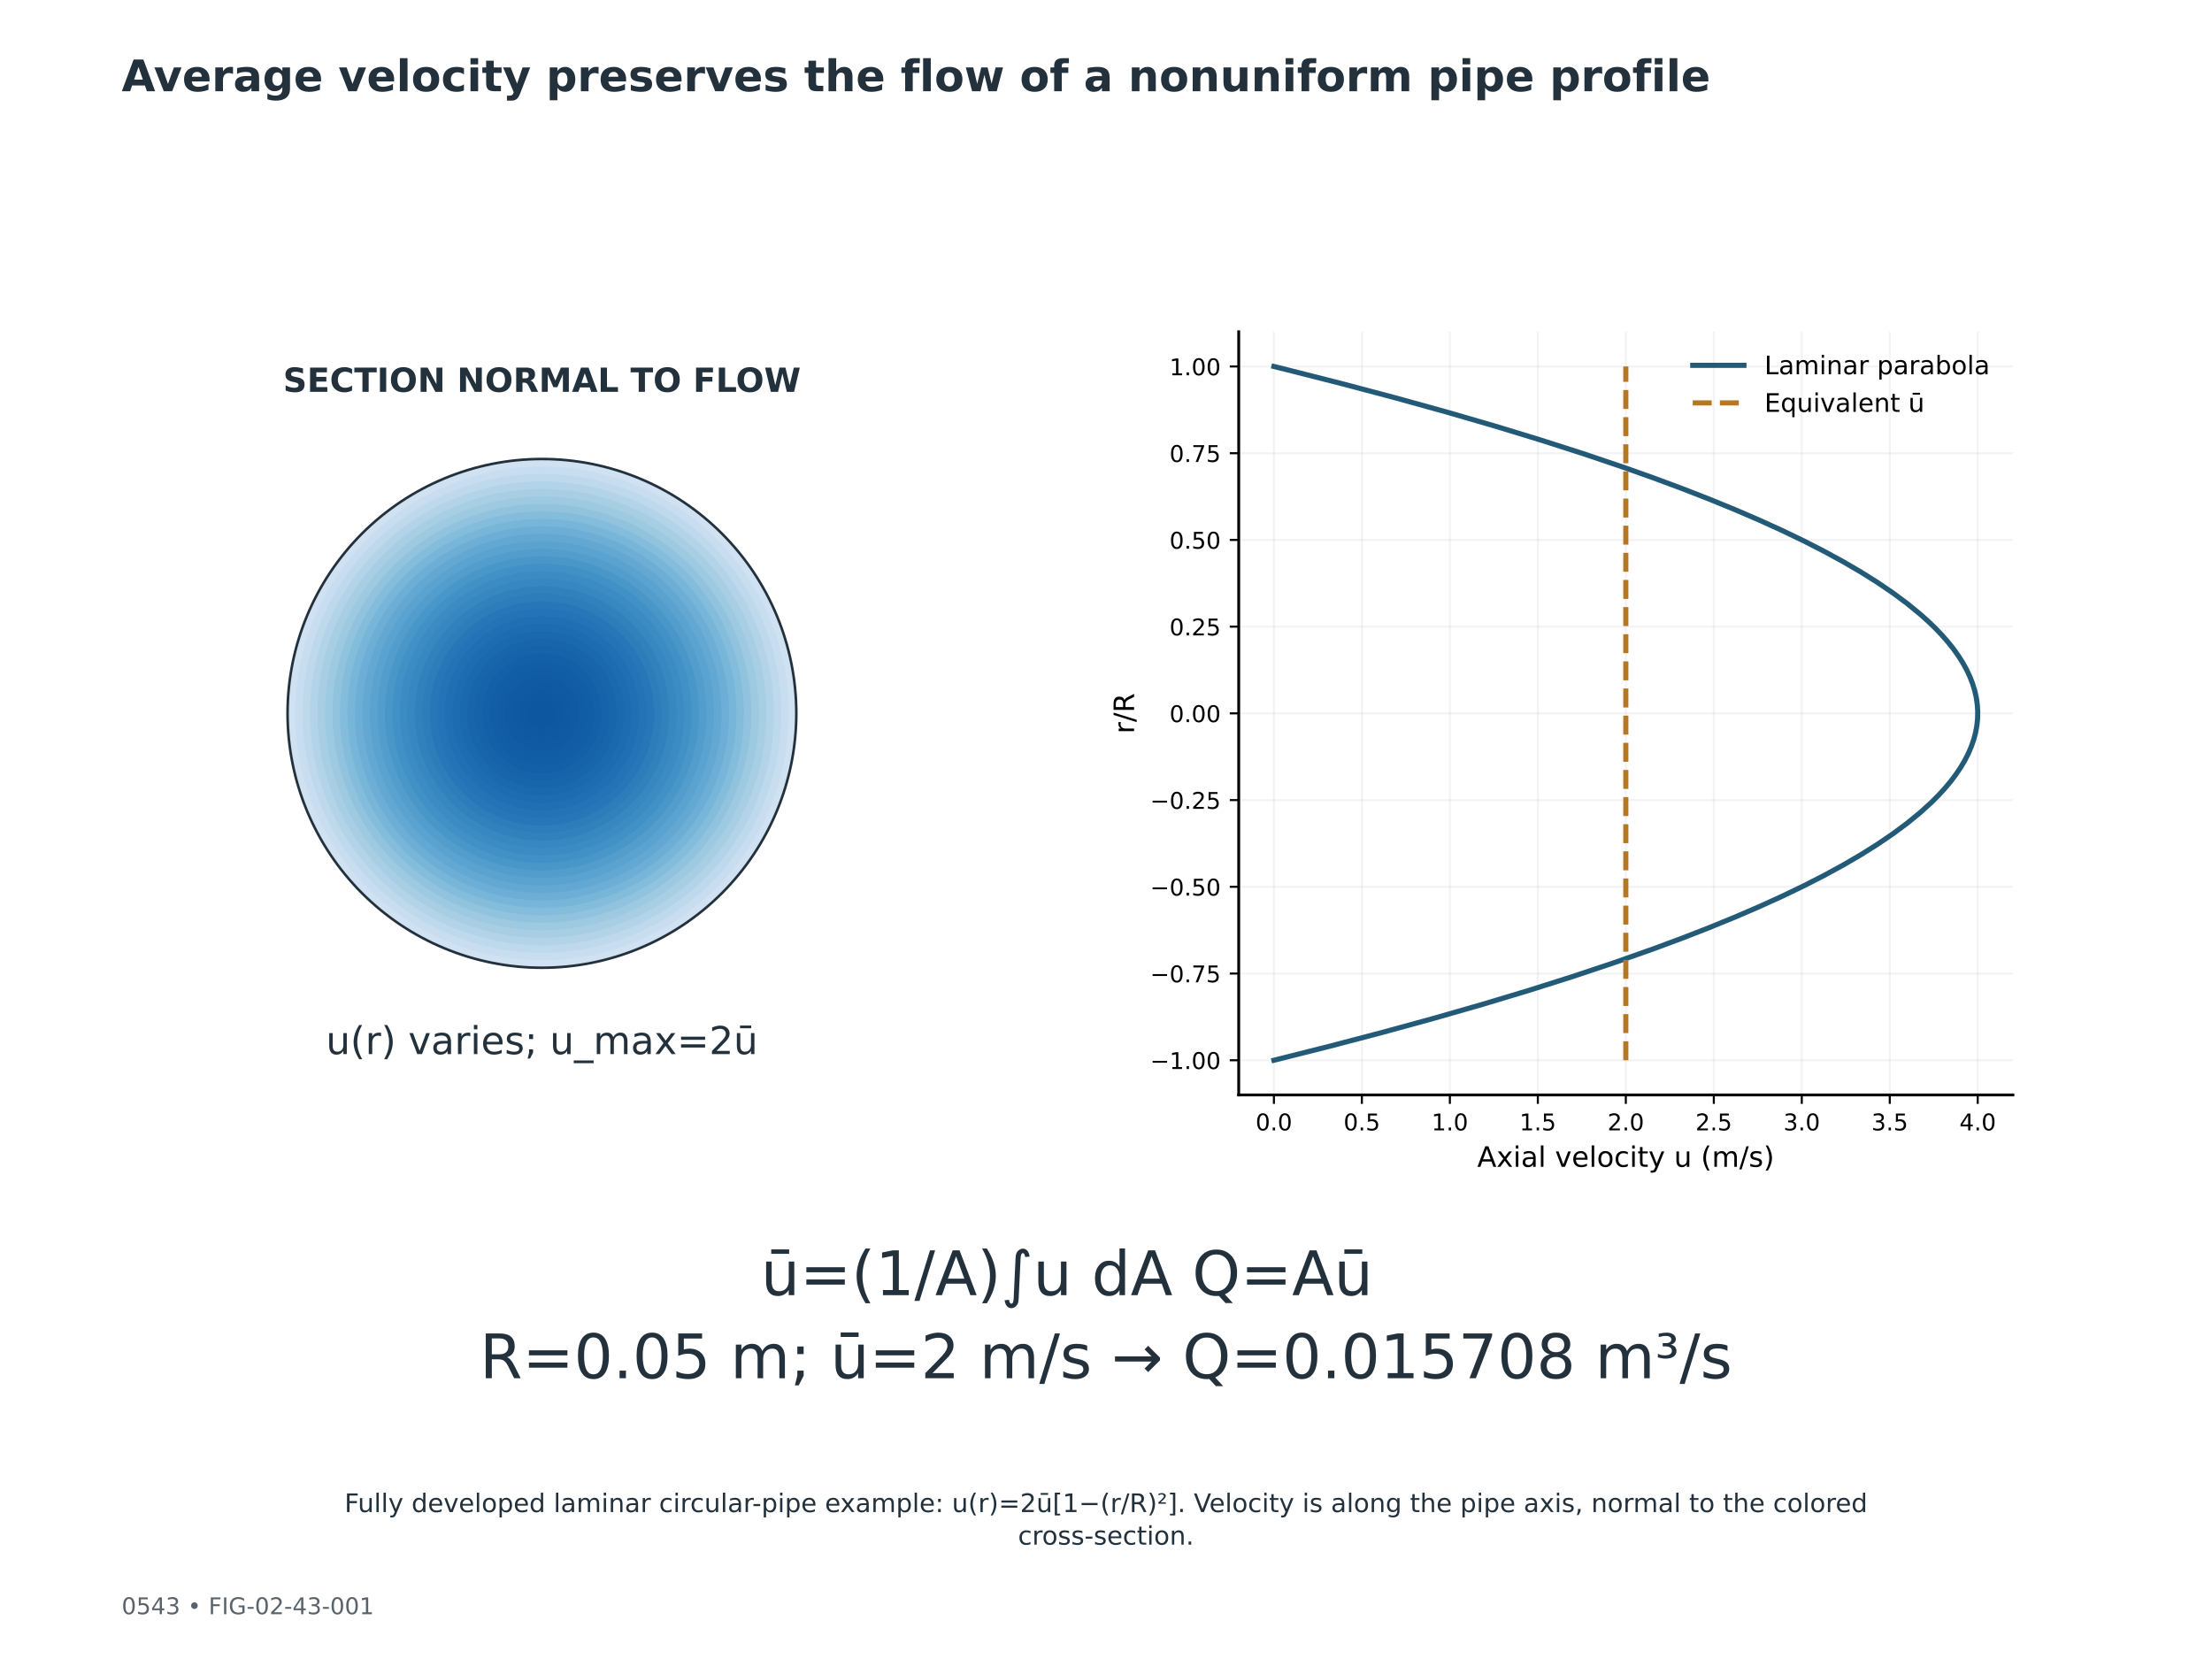
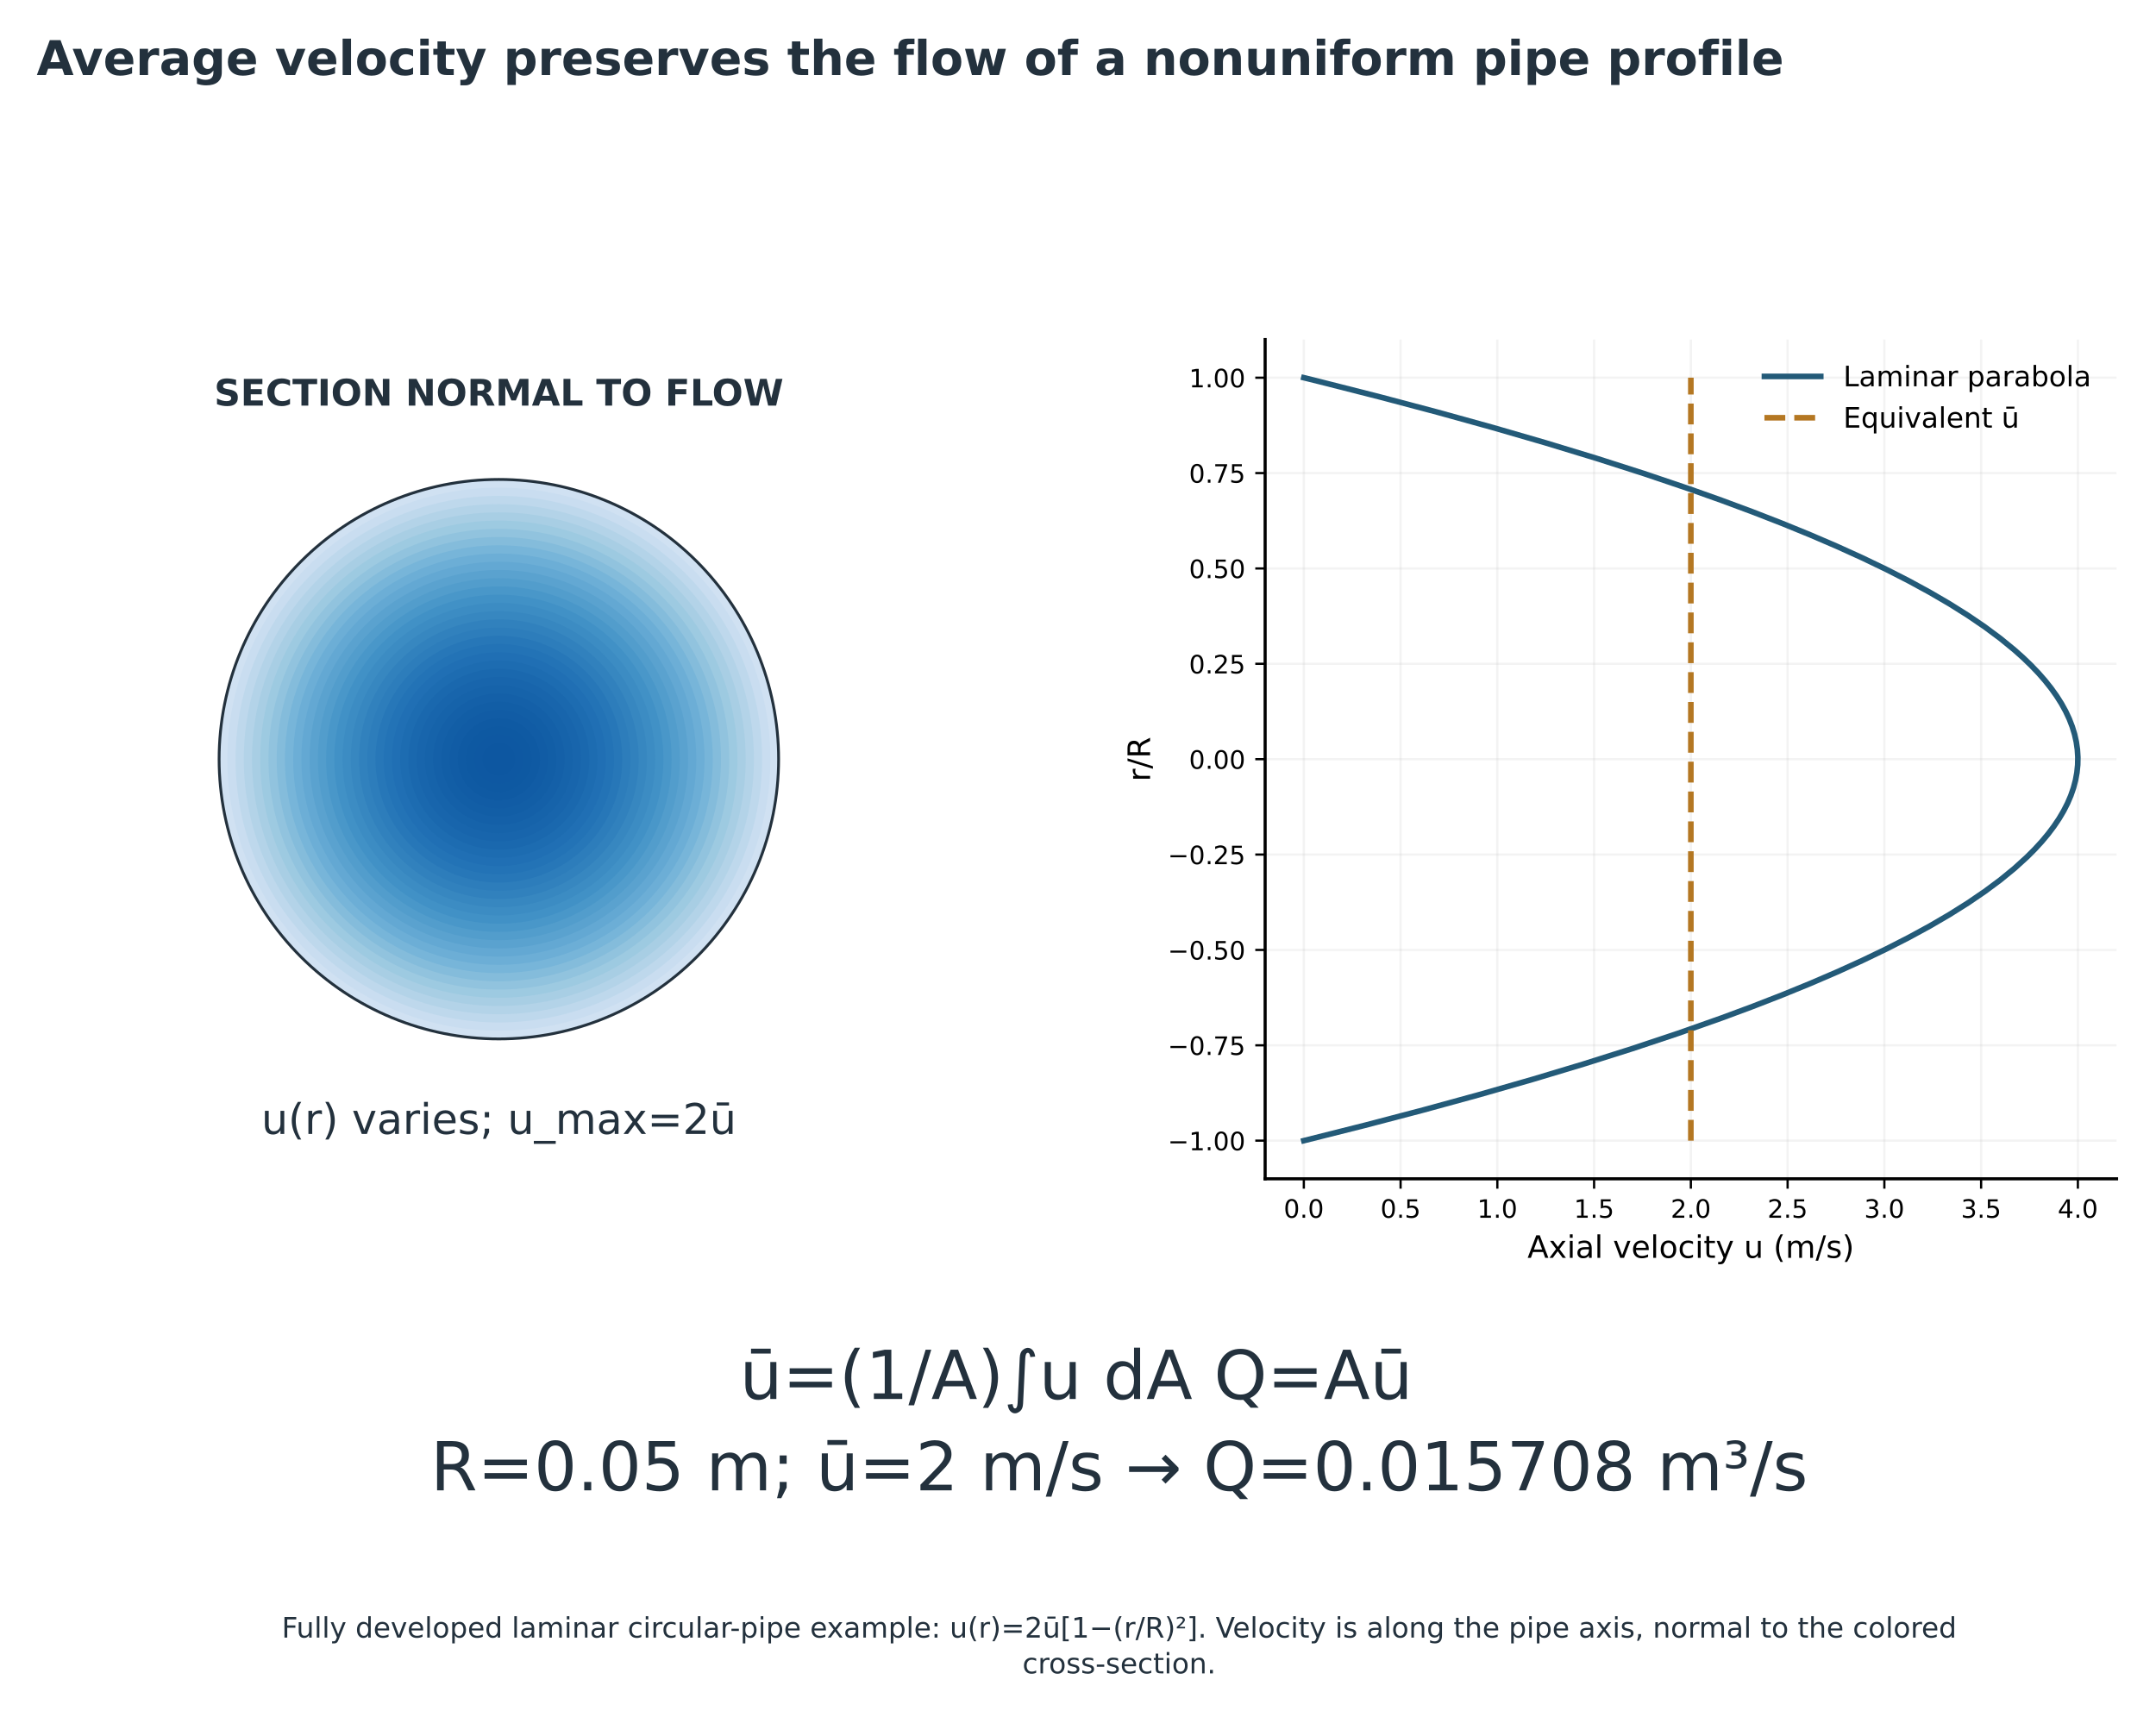
- <svg xmlns="http://www.w3.org/2000/svg" xmlns:xlink="http://www.w3.org/1999/xlink" width="864pt" height="648pt" viewBox="0 0 864 648" version="1.1">
+ <svg xmlns="http://www.w3.org/2000/svg" xmlns:xlink="http://www.w3.org/1999/xlink" width="765.750pt" height="607.500pt" viewBox="34.500 9.000 765.750 607.500" version="1.1">
  <defs>
    <style type="text/css">*{stroke-linejoin: round; stroke-linecap: butt}</style>
  </defs>
  <g id="figure_1">
    <g id="patch_1">
      <path d="M 0 648  L 864 648  L 864 0  L 0 0  z " style="fill: #ffffff" />
    </g>
    <g id="axes_1">
      <g id="text_1">
        <text style="font-size: 24px; font-family: 'DejaVu Sans'; fill: #23313d" transform="translate(297.2081 505.8812)">ū=(1/A)∫u dA     Q=Aū</text>
        <text style="font-size: 24px; font-family: 'DejaVu Sans'; fill: #23313d" transform="translate(187.3856 538.3318)">R=0.05 m; ū=2 m/s → Q=0.015708 m³/s</text>
      </g>
    </g>
    <g id="axes_2">
      <g id="patch_2">
        <path d="M 211.68 378  C 238.031 378 263.305 367.531 281.938 348.898  C 300.571 330.265 311.04 304.991 311.04 278.64  C 311.04 252.289 300.571 227.015 281.938 208.382  C 263.305 189.749 238.031 179.28 211.68 179.28  C 185.329 179.28 160.055 189.749 141.422 208.382  C 122.789 227.015 112.32 252.289 112.32 278.64  C 112.32 304.991 122.789 330.265 141.422 348.898  C 160.055 367.531 185.329 378 211.68 378  z " clip-path="url(#p6c97a065a2)" style="fill: #d0e1f2" />
      </g>
      <g id="patch_3">
        <path d="M 211.68 375.078  C 237.256 375.078 261.787 364.916 279.872 346.832  C 297.956 328.747 308.118 304.216 308.118 278.64  C 308.118 253.064 297.956 228.533 279.872 210.448  C 261.787 192.364 237.256 182.202 211.68 182.202  C 186.104 182.202 161.573 192.364 143.488 210.448  C 125.404 228.533 115.242 253.064 115.242 278.64  C 115.242 304.216 125.404 328.747 143.488 346.832  C 161.573 364.916 186.104 375.078 211.68 375.078  z " clip-path="url(#p6c97a065a2)" style="fill: #c9ddf0" />
      </g>
      <g id="patch_4">
        <path d="M 211.68 372.155  C 236.481 372.155 260.269 362.302 277.805 344.765  C 295.342 327.229 305.195 303.441 305.195 278.64  C 305.195 253.839 295.342 230.051 277.805 212.515  C 260.269 194.978 236.481 185.125 211.68 185.125  C 186.879 185.125 163.091 194.978 145.555 212.515  C 128.018 230.051 118.165 253.839 118.165 278.64  C 118.165 303.441 128.018 327.229 145.555 344.765  C 163.091 362.302 186.879 372.155 211.68 372.155  z " clip-path="url(#p6c97a065a2)" style="fill: #bed8ec" />
      </g>
      <g id="patch_5">
        <path d="M 211.68 369.233  C 235.706 369.233 258.75 359.687 275.739 342.699  C 292.727 325.71 302.273 302.666 302.273 278.64  C 302.273 254.614 292.727 231.57 275.739 214.581  C 258.75 197.593 235.706 188.047 211.68 188.047  C 187.654 188.047 164.61 197.593 147.621 214.581  C 130.633 231.57 121.087 254.614 121.087 278.64  C 121.087 302.666 130.633 325.71 147.621 342.699  C 164.61 359.687 187.654 369.233 211.68 369.233  z " clip-path="url(#p6c97a065a2)" style="fill: #b3d3e8" />
      </g>
      <g id="patch_6">
        <path d="M 211.68 366.311  C 234.931 366.311 257.232 357.073 273.672 340.632  C 290.113 324.192 299.351 301.891 299.351 278.64  C 299.351 255.389 290.113 233.088 273.672 216.648  C 257.232 200.207 234.931 190.969 211.68 190.969  C 188.429 190.969 166.128 200.207 149.688 216.648  C 133.247 233.088 124.009 255.389 124.009 278.64  C 124.009 301.891 133.247 324.192 149.688 340.632  C 166.128 357.073 188.429 366.311 211.68 366.311  z " clip-path="url(#p6c97a065a2)" style="fill: #a8cee4" />
      </g>
      <g id="patch_7">
        <path d="M 211.68 363.388  C 234.155 363.388 255.713 354.459 271.606 338.566  C 287.499 322.673 296.428 301.115 296.428 278.64  C 296.428 256.165 287.499 234.607 271.606 218.714  C 255.713 202.821 234.155 193.892 211.68 193.892  C 189.205 193.892 167.647 202.821 151.754 218.714  C 135.861 234.607 126.932 256.165 126.932 278.64  C 126.932 301.115 135.861 322.673 151.754 338.566  C 167.647 354.459 189.205 363.388 211.68 363.388  z " clip-path="url(#p6c97a065a2)" style="fill: #9dcae1" />
      </g>
      <g id="patch_8">
        <path d="M 211.68 360.466  C 233.38 360.466 254.195 351.844 269.54 336.5  C 284.884 321.155 293.506 300.34 293.506 278.64  C 293.506 256.94 284.884 236.125 269.54 220.78  C 254.195 205.436 233.38 196.814 211.68 196.814  C 189.98 196.814 169.165 205.436 153.82 220.78  C 138.476 236.125 129.854 256.94 129.854 278.64  C 129.854 300.34 138.476 321.155 153.82 336.5  C 169.165 351.844 189.98 360.466 211.68 360.466  z " clip-path="url(#p6c97a065a2)" style="fill: #91c3de" />
      </g>
      <g id="patch_9">
        <path d="M 211.68 357.544  C 232.605 357.544 252.677 349.23 267.473 334.433  C 282.27 319.637 290.584 299.565 290.584 278.64  C 290.584 257.715 282.27 237.643 267.473 222.847  C 252.677 208.05 232.605 199.736 211.68 199.736  C 190.755 199.736 170.683 208.05 155.887 222.847  C 141.09 237.643 132.776 257.715 132.776 278.64  C 132.776 299.565 141.09 319.637 155.887 334.433  C 170.683 349.23 190.755 357.544 211.68 357.544  z " clip-path="url(#p6c97a065a2)" style="fill: #84bcdb" />
      </g>
      <g id="patch_10">
        <path d="M 211.68 354.621  C 231.83 354.621 251.158 346.615 265.407 332.367  C 279.655 318.118 287.661 298.79 287.661 278.64  C 287.661 258.49 279.655 239.162 265.407 224.913  C 251.158 210.665 231.83 202.659 211.68 202.659  C 191.53 202.659 172.202 210.665 157.953 224.913  C 143.705 239.162 135.699 258.49 135.699 278.64  C 135.699 298.79 143.705 318.118 157.953 332.367  C 172.202 346.615 191.53 354.621 211.68 354.621  z " clip-path="url(#p6c97a065a2)" style="fill: #77b5d9" />
      </g>
      <g id="patch_11">
        <path d="M 211.68 351.699  C 231.055 351.699 249.64 344.001 263.34 330.3  C 277.041 316.6 284.739 298.015 284.739 278.64  C 284.739 259.265 277.041 240.68 263.34 226.98  C 249.64 213.279 231.055 205.581 211.68 205.581  C 192.305 205.581 173.72 213.279 160.02 226.98  C 146.319 240.68 138.621 259.265 138.621 278.64  C 138.621 298.015 146.319 316.6 160.02 330.3  C 173.72 344.001 192.305 351.699 211.68 351.699  z " clip-path="url(#p6c97a065a2)" style="fill: #6caed6" />
      </g>
      <g id="patch_12">
        <path d="M 211.68 348.776  C 230.28 348.776 248.121 341.386 261.274 328.234  C 274.426 315.081 281.816 297.24 281.816 278.64  C 281.816 260.04 274.426 242.199 261.274 229.046  C 248.121 215.894 230.28 208.504 211.68 208.504  C 193.08 208.504 175.239 215.894 162.086 229.046  C 148.934 242.199 141.544 260.04 141.544 278.64  C 141.544 297.24 148.934 315.081 162.086 328.234  C 175.239 341.386 193.08 348.776 211.68 348.776  z " clip-path="url(#p6c97a065a2)" style="fill: #63a8d3" />
      </g>
      <g id="patch_13">
        <path d="M 211.68 345.854  C 229.505 345.854 246.603 338.772 259.208 326.168  C 271.812 313.563 278.894 296.465 278.894 278.64  C 278.894 260.815 271.812 243.717 259.208 231.112  C 246.603 218.508 229.505 211.426 211.68 211.426  C 193.855 211.426 176.757 218.508 164.152 231.112  C 151.548 243.717 144.466 260.815 144.466 278.64  C 144.466 296.465 151.548 313.563 164.152 326.168  C 176.757 338.772 193.855 345.854 211.68 345.854  z " clip-path="url(#p6c97a065a2)" style="fill: #5aa2cf" />
      </g>
      <g id="patch_14">
        <path d="M 211.68 342.932  C 228.73 342.932 245.085 336.158 257.141 324.101  C 269.198 312.045 275.972 295.69 275.972 278.64  C 275.972 261.59 269.198 245.235 257.141 233.179  C 245.085 221.122 228.73 214.348 211.68 214.348  C 194.63 214.348 178.275 221.122 166.219 233.179  C 154.162 245.235 147.388 261.59 147.388 278.64  C 147.388 295.69 154.162 312.045 166.219 324.101  C 178.275 336.158 194.63 342.932 211.68 342.932  z " clip-path="url(#p6c97a065a2)" style="fill: #529dcc" />
      </g>
      <g id="patch_15">
        <path d="M 211.68 340.009  C 227.955 340.009 243.566 333.543 255.075 322.035  C 266.583 310.526 273.049 294.915 273.049 278.64  C 273.049 262.365 266.583 246.754 255.075 235.245  C 243.566 223.737 227.955 217.271 211.68 217.271  C 195.405 217.271 179.794 223.737 168.285 235.245  C 156.777 246.754 150.311 262.365 150.311 278.64  C 150.311 294.915 156.777 310.526 168.285 322.035  C 179.794 333.543 195.405 340.009 211.68 340.009  z " clip-path="url(#p6c97a065a2)" style="fill: #4997c9" />
      </g>
      <g id="patch_16">
        <path d="M 211.68 337.087  C 227.18 337.087 242.048 330.929 253.008 319.968  C 263.969 309.008 270.127 294.14 270.127 278.64  C 270.127 263.14 263.969 248.272 253.008 237.312  C 242.048 226.351 227.18 220.193 211.68 220.193  C 196.18 220.193 181.312 226.351 170.352 237.312  C 159.391 248.272 153.233 263.14 153.233 278.64  C 153.233 294.14 159.391 309.008 170.352 319.968  C 181.312 330.929 196.18 337.087 211.68 337.087  z " clip-path="url(#p6c97a065a2)" style="fill: #4191c6" />
      </g>
      <g id="patch_17">
        <path d="M 211.68 334.165  C 226.405 334.165 240.53 328.314 250.942 317.902  C 261.354 307.49 267.205 293.365 267.205 278.64  C 267.205 263.915 261.354 249.79 250.942 239.378  C 240.53 228.966 226.405 223.115 211.68 223.115  C 196.955 223.115 182.83 228.966 172.418 239.378  C 162.006 249.79 156.155 263.915 156.155 278.64  C 156.155 293.365 162.006 307.49 172.418 317.902  C 182.83 328.314 196.955 334.165 211.68 334.165  z " clip-path="url(#p6c97a065a2)" style="fill: #3c8cc3" />
      </g>
      <g id="patch_18">
        <path d="M 211.68 331.242  C 225.63 331.242 239.011 325.7 248.875 315.835  C 258.74 305.971 264.282 292.59 264.282 278.64  C 264.282 264.69 258.74 251.309 248.875 241.445  C 239.011 231.58 225.63 226.038 211.68 226.038  C 197.73 226.038 184.349 231.58 174.485 241.445  C 164.62 251.309 159.078 264.69 159.078 278.64  C 159.078 292.59 164.62 305.971 174.485 315.835  C 184.349 325.7 197.73 331.242 211.68 331.242  z " clip-path="url(#p6c97a065a2)" style="fill: #3787c0" />
      </g>
      <g id="patch_19">
        <path d="M 211.68 328.32  C 224.855 328.32 237.493 323.085 246.809 313.769  C 256.125 304.453 261.36 291.815 261.36 278.64  C 261.36 265.465 256.125 252.827 246.809 243.511  C 237.493 234.195 224.855 228.96 211.68 228.96  C 198.505 228.96 185.867 234.195 176.551 243.511  C 167.235 252.827 162 265.465 162 278.64  C 162 291.815 167.235 304.453 176.551 313.769  C 185.867 323.085 198.505 328.32 211.68 328.32  z " clip-path="url(#p6c97a065a2)" style="fill: #3181bd" />
      </g>
      <g id="patch_20">
        <path d="M 211.68 325.398  C 224.08 325.398 235.974 320.471 244.743 311.703  C 253.511 302.934 258.438 291.04 258.438 278.64  C 258.438 266.24 253.511 254.346 244.743 245.577  C 235.974 236.809 224.08 231.882 211.68 231.882  C 199.28 231.882 187.386 236.809 178.617 245.577  C 169.849 254.346 164.922 266.24 164.922 278.64  C 164.922 291.04 169.849 302.934 178.617 311.703  C 187.386 320.471 199.28 325.398 211.68 325.398  z " clip-path="url(#p6c97a065a2)" style="fill: #2d7dbb" />
      </g>
      <g id="patch_21">
        <path d="M 211.68 322.475  C 223.305 322.475 234.456 317.857 242.676 309.636  C 250.897 301.416 255.515 290.265 255.515 278.64  C 255.515 267.015 250.897 255.864 242.676 247.644  C 234.456 239.423 223.305 234.805 211.68 234.805  C 200.055 234.805 188.904 239.423 180.684 247.644  C 172.463 255.864 167.845 267.015 167.845 278.64  C 167.845 290.265 172.463 301.416 180.684 309.636  C 188.904 317.857 200.055 322.475 211.68 322.475  z " clip-path="url(#p6c97a065a2)" style="fill: #2777b8" />
      </g>
      <g id="patch_22">
        <path d="M 211.68 319.553  C 222.53 319.553 232.938 315.242 240.61 307.57  C 248.282 299.898 252.593 289.49 252.593 278.64  C 252.593 267.79 248.282 257.382 240.61 249.71  C 232.938 242.038 222.53 237.727 211.68 237.727  C 200.83 237.727 190.422 242.038 182.75 249.71  C 175.078 257.382 170.767 267.79 170.767 278.64  C 170.767 289.49 175.078 299.898 182.75 307.57  C 190.422 315.242 200.83 319.553 211.68 319.553  z " clip-path="url(#p6c97a065a2)" style="fill: #2373b6" />
      </g>
      <g id="patch_23">
        <path d="M 211.68 316.631  C 221.755 316.631 231.419 312.628 238.543 305.503  C 245.668 298.379 249.671 288.715 249.671 278.64  C 249.671 268.565 245.668 258.901 238.543 251.777  C 231.419 244.652 221.755 240.649 211.68 240.649  C 201.605 240.649 191.941 244.652 184.817 251.777  C 177.692 258.901 173.689 268.565 173.689 278.64  C 173.689 288.715 177.692 298.379 184.817 305.503  C 191.941 312.628 201.605 316.631 211.68 316.631  z " clip-path="url(#p6c97a065a2)" style="fill: #206fb4" />
      </g>
      <g id="patch_24">
        <path d="M 211.68 313.708  C 220.98 313.708 229.901 310.013 236.477 303.437  C 243.053 296.861 246.748 287.94 246.748 278.64  C 246.748 269.34 243.053 260.419 236.477 253.843  C 229.901 247.267 220.98 243.572 211.68 243.572  C 202.38 243.572 193.459 247.267 186.883 253.843  C 180.307 260.419 176.612 269.34 176.612 278.64  C 176.612 287.94 180.307 296.861 186.883 303.437  C 193.459 310.013 202.38 313.708 211.68 313.708  z " clip-path="url(#p6c97a065a2)" style="fill: #1d6cb1" />
      </g>
      <g id="patch_25">
        <path d="M 211.68 310.786  C 220.205 310.786 228.382 307.399 234.411 301.371  C 240.439 295.342 243.826 287.165 243.826 278.64  C 243.826 270.115 240.439 261.938 234.411 255.909  C 228.382 249.881 220.205 246.494 211.68 246.494  C 203.155 246.494 194.978 249.881 188.949 255.909  C 182.921 261.938 179.534 270.115 179.534 278.64  C 179.534 287.165 182.921 295.342 188.949 301.371  C 194.978 307.399 203.155 310.786 211.68 310.786  z " clip-path="url(#p6c97a065a2)" style="fill: #1a68ae" />
      </g>
      <g id="patch_26">
        <path d="M 211.68 307.864  C 219.43 307.864 226.864 304.784 232.344 299.304  C 237.824 293.824 240.904 286.39 240.904 278.64  C 240.904 270.89 237.824 263.456 232.344 257.976  C 226.864 252.496 219.43 249.416 211.68 249.416  C 203.93 249.416 196.496 252.496 191.016 257.976  C 185.536 263.456 182.456 270.89 182.456 278.64  C 182.456 286.39 185.536 293.824 191.016 299.304  C 196.496 304.784 203.93 307.864 211.68 307.864  z " clip-path="url(#p6c97a065a2)" style="fill: #1865ac" />
      </g>
      <g id="patch_27">
        <path d="M 211.68 304.941  C 218.655 304.941 225.346 302.17 230.278 297.238  C 235.21 292.306 237.981 285.615 237.981 278.64  C 237.981 271.665 235.21 264.974 230.278 260.042  C 225.346 255.11 218.655 252.339 211.68 252.339  C 204.705 252.339 198.014 255.11 193.082 260.042  C 188.15 264.974 185.379 271.665 185.379 278.64  C 185.379 285.615 188.15 292.306 193.082 297.238  C 198.014 302.17 204.705 304.941 211.68 304.941  z " clip-path="url(#p6c97a065a2)" style="fill: #1663aa" />
      </g>
      <g id="patch_28">
        <path d="M 211.68 302.019  C 217.88 302.019 223.827 299.555 228.211 295.171  C 232.595 290.787 235.059 284.84 235.059 278.64  C 235.059 272.44 232.595 266.493 228.211 262.109  C 223.827 257.725 217.88 255.261 211.68 255.261  C 205.48 255.261 199.533 257.725 195.149 262.109  C 190.765 266.493 188.301 272.44 188.301 278.64  C 188.301 284.84 190.765 290.787 195.149 295.171  C 199.533 299.555 205.48 302.019 211.68 302.019  z " clip-path="url(#p6c97a065a2)" style="fill: #1460a8" />
      </g>
      <g id="patch_29">
        <path d="M 211.68 299.096  C 217.105 299.096 222.309 296.941 226.145 293.105  C 229.981 289.269 232.136 284.065 232.136 278.64  C 232.136 273.215 229.981 268.011 226.145 264.175  C 222.309 260.339 217.105 258.184 211.68 258.184  C 206.255 258.184 201.051 260.339 197.215 264.175  C 193.379 268.011 191.224 273.215 191.224 278.64  C 191.224 284.065 193.379 289.269 197.215 293.105  C 201.051 296.941 206.255 299.096 211.68 299.096  z " clip-path="url(#p6c97a065a2)" style="fill: #125ea6" />
      </g>
      <g id="patch_30">
        <path d="M 211.68 296.174  C 216.33 296.174 220.79 294.327 224.078 291.038  C 227.367 287.75 229.214 283.29 229.214 278.64  C 229.214 273.99 227.367 269.53 224.078 266.242  C 220.79 262.953 216.33 261.106 211.68 261.106  C 207.03 261.106 202.57 262.953 199.282 266.242  C 195.993 269.53 194.146 273.99 194.146 278.64  C 194.146 283.29 195.993 287.75 199.282 291.038  C 202.57 294.327 207.03 296.174 211.68 296.174  z " clip-path="url(#p6c97a065a2)" style="fill: #115ca5" />
      </g>
      <g id="patch_31">
        <path d="M 211.68 293.252  C 215.555 293.252 219.272 291.712 222.012 288.972  C 224.752 286.232 226.292 282.515 226.292 278.64  C 226.292 274.765 224.752 271.048 222.012 268.308  C 219.272 265.568 215.555 264.028 211.68 264.028  C 207.805 264.028 204.088 265.568 201.348 268.308  C 198.608 271.048 197.068 274.765 197.068 278.64  C 197.068 282.515 198.608 286.232 201.348 288.972  C 204.088 291.712 207.805 293.252 211.68 293.252  z " clip-path="url(#p6c97a065a2)" style="fill: #0f5aa3" />
      </g>
      <g id="patch_32">
        <path d="M 211.68 290.329  C 214.78 290.329 217.754 289.098 219.946 286.906  C 222.138 284.714 223.369 281.74 223.369 278.64  C 223.369 275.54 222.138 272.566 219.946 270.374  C 217.754 268.182 214.78 266.951 211.68 266.951  C 208.58 266.951 205.606 268.182 203.414 270.374  C 201.222 272.566 199.991 275.54 199.991 278.64  C 199.991 281.74 201.222 284.714 203.414 286.906  C 205.606 289.098 208.58 290.329 211.68 290.329  z " clip-path="url(#p6c97a065a2)" style="fill: #0e59a2" />
      </g>
      <g id="patch_33">
        <path d="M 211.68 287.407  C 214.005 287.407 216.235 286.483 217.879 284.839  C 219.523 283.195 220.447 280.965 220.447 278.64  C 220.447 276.315 219.523 274.085 217.879 272.441  C 216.235 270.797 214.005 269.873 211.68 269.873  C 209.355 269.873 207.125 270.797 205.481 272.441  C 203.837 274.085 202.913 276.315 202.913 278.64  C 202.913 280.965 203.837 283.195 205.481 284.839  C 207.125 286.483 209.355 287.407 211.68 287.407  z " clip-path="url(#p6c97a065a2)" style="fill: #0e58a2" />
      </g>
      <g id="patch_34">
        <path d="M 211.68 284.485  C 213.23 284.485 214.717 283.869 215.813 282.773  C 216.909 281.677 217.525 280.19 217.525 278.64  C 217.525 277.09 216.909 275.603 215.813 274.507  C 214.717 273.411 213.23 272.795 211.68 272.795  C 210.13 272.795 208.643 273.411 207.547 274.507  C 206.451 275.603 205.835 277.09 205.835 278.64  C 205.835 280.19 206.451 281.677 207.547 282.773  C 208.643 283.869 210.13 284.485 211.68 284.485  z " clip-path="url(#p6c97a065a2)" style="fill: #0d57a1" />
      </g>
      <g id="patch_35">
        <path d="M 211.68 281.562  C 212.455 281.562 213.198 281.254 213.746 280.706  C 214.294 280.158 214.602 279.415 214.602 278.64  C 214.602 277.865 214.294 277.122 213.746 276.574  C 213.198 276.026 212.455 275.718 211.68 275.718  C 210.905 275.718 210.162 276.026 209.614 276.574  C 209.066 277.122 208.758 277.865 208.758 278.64  C 208.758 279.415 209.066 280.158 209.614 280.706  C 210.162 281.254 210.905 281.562 211.68 281.562  z " clip-path="url(#p6c97a065a2)" style="fill: #0d57a1" />
      </g>
      <g id="patch_36">
        <path d="M 211.68 278.64  C 211.68 278.64 211.68 278.64 211.68 278.64  C 211.68 278.64 211.68 278.64 211.68 278.64  C 211.68 278.64 211.68 278.64 211.68 278.64  C 211.68 278.64 211.68 278.64 211.68 278.64  C 211.68 278.64 211.68 278.64 211.68 278.64  C 211.68 278.64 211.68 278.64 211.68 278.64  C 211.68 278.64 211.68 278.64 211.68 278.64  C 211.68 278.64 211.68 278.64 211.68 278.64  z " clip-path="url(#p6c97a065a2)" style="fill: #0d57a1" />
      </g>
      <g id="patch_37">
        <path d="M 211.68 378  C 238.031 378 263.305 367.531 281.938 348.898  C 300.571 330.265 311.04 304.991 311.04 278.64  C 311.04 252.289 300.571 227.015 281.938 208.382  C 263.305 189.749 238.031 179.28 211.68 179.28  C 185.329 179.28 160.055 189.749 141.422 208.382  C 122.789 227.015 112.32 252.289 112.32 278.64  C 112.32 304.991 122.789 330.265 141.422 348.898  C 160.055 367.531 185.329 378 211.68 378  L 211.68 378  z " clip-path="url(#p6c97a065a2)" style="fill: none; stroke: #23313d; stroke-linejoin: miter" />
      </g>
      <g id="text_2">
        <text style="font-weight: 700; font-size: 13px; font-family: 'DejaVu Sans'; text-anchor: middle; fill: #23313d" x="211.68" y="153.059" transform="rotate(-0 211.68 153.0592)">SECTION NORMAL TO FLOW</text>
      </g>
      <g id="text_3">
        <text style="font-size: 15px; font-family: 'DejaVu Sans'; text-anchor: middle; fill: #23313d" x="211.68" y="411.738" transform="rotate(-0 211.68 411.7385)">u(r) varies; u_max=2ū</text>
      </g>
    </g>
    <g id="axes_3">
      <g id="patch_38">
        <path d="M 483.84 427.68  L 786.24 427.68  L 786.24 129.6  L 483.84 129.6  z " style="fill: #ffffff" />
      </g>
      <g id="matplotlib.axis_1">
        <g id="xtick_1">
          <g id="line2d_1">
            <path d="M 497.585 427.68  L 497.585 129.6  " clip-path="url(#p6f4f402be9)" style="fill: none; stroke: #b0b0b0; stroke-opacity: 0.15; stroke-width: 0.8; stroke-linecap: square" />
          </g>
          <g id="line2d_2">
            <defs>
              <path id="me40c9ee0bf" d="M 0 0  L 0 3.5  " style="stroke: #000000; stroke-width: 0.8" />
            </defs>
            <g>
              <use xlink:href="#me40c9ee0bf" x="497.585" y="427.68" style="stroke: #000000; stroke-width: 0.8" />
            </g>
          </g>
          <g id="text_4">
            <text style="font-size: 9px; font-family: 'DejaVu Sans'; text-anchor: middle" x="497.585" y="441.519" transform="rotate(-0 497.5855 441.5186)">0.0</text>
          </g>
        </g>
        <g id="xtick_2">
          <g id="line2d_3">
            <path d="M 531.95 427.68  L 531.95 129.6  " clip-path="url(#p6f4f402be9)" style="fill: none; stroke: #b0b0b0; stroke-opacity: 0.15; stroke-width: 0.8; stroke-linecap: square" />
          </g>
          <g id="line2d_4">
            <g>
              <use xlink:href="#me40c9ee0bf" x="531.95" y="427.68" style="stroke: #000000; stroke-width: 0.8" />
            </g>
          </g>
          <g id="text_5">
            <text style="font-size: 9px; font-family: 'DejaVu Sans'; text-anchor: middle" x="531.95" y="441.519" transform="rotate(-0 531.95 441.5186)">0.5</text>
          </g>
        </g>
        <g id="xtick_3">
          <g id="line2d_5">
            <path d="M 566.314 427.68  L 566.314 129.6  " clip-path="url(#p6f4f402be9)" style="fill: none; stroke: #b0b0b0; stroke-opacity: 0.15; stroke-width: 0.8; stroke-linecap: square" />
          </g>
          <g id="line2d_6">
            <g>
              <use xlink:href="#me40c9ee0bf" x="566.314" y="427.68" style="stroke: #000000; stroke-width: 0.8" />
            </g>
          </g>
          <g id="text_6">
            <text style="font-size: 9px; font-family: 'DejaVu Sans'; text-anchor: middle" x="566.314" y="441.519" transform="rotate(-0 566.3145 441.5186)">1.0</text>
          </g>
        </g>
        <g id="xtick_4">
          <g id="line2d_7">
            <path d="M 600.679 427.68  L 600.679 129.6  " clip-path="url(#p6f4f402be9)" style="fill: none; stroke: #b0b0b0; stroke-opacity: 0.15; stroke-width: 0.8; stroke-linecap: square" />
          </g>
          <g id="line2d_8">
            <g>
              <use xlink:href="#me40c9ee0bf" x="600.679" y="427.68" style="stroke: #000000; stroke-width: 0.8" />
            </g>
          </g>
          <g id="text_7">
            <text style="font-size: 9px; font-family: 'DejaVu Sans'; text-anchor: middle" x="600.679" y="441.519" transform="rotate(-0 600.679 441.5186)">1.5</text>
          </g>
        </g>
        <g id="xtick_5">
          <g id="line2d_9">
            <path d="M 635.043 427.68  L 635.043 129.6  " clip-path="url(#p6f4f402be9)" style="fill: none; stroke: #b0b0b0; stroke-opacity: 0.15; stroke-width: 0.8; stroke-linecap: square" />
          </g>
          <g id="line2d_10">
            <g>
              <use xlink:href="#me40c9ee0bf" x="635.043" y="427.68" style="stroke: #000000; stroke-width: 0.8" />
            </g>
          </g>
          <g id="text_8">
            <text style="font-size: 9px; font-family: 'DejaVu Sans'; text-anchor: middle" x="635.043" y="441.519" transform="rotate(-0 635.0435 441.5186)">2.0</text>
          </g>
        </g>
        <g id="xtick_6">
          <g id="line2d_11">
            <path d="M 669.408 427.68  L 669.408 129.6  " clip-path="url(#p6f4f402be9)" style="fill: none; stroke: #b0b0b0; stroke-opacity: 0.15; stroke-width: 0.8; stroke-linecap: square" />
          </g>
          <g id="line2d_12">
            <g>
              <use xlink:href="#me40c9ee0bf" x="669.408" y="427.68" style="stroke: #000000; stroke-width: 0.8" />
            </g>
          </g>
          <g id="text_9">
            <text style="font-size: 9px; font-family: 'DejaVu Sans'; text-anchor: middle" x="669.408" y="441.519" transform="rotate(-0 669.408 441.5186)">2.5</text>
          </g>
        </g>
        <g id="xtick_7">
          <g id="line2d_13">
            <path d="M 703.772 427.68  L 703.772 129.6  " clip-path="url(#p6f4f402be9)" style="fill: none; stroke: #b0b0b0; stroke-opacity: 0.15; stroke-width: 0.8; stroke-linecap: square" />
          </g>
          <g id="line2d_14">
            <g>
              <use xlink:href="#me40c9ee0bf" x="703.772" y="427.68" style="stroke: #000000; stroke-width: 0.8" />
            </g>
          </g>
          <g id="text_10">
            <text style="font-size: 9px; font-family: 'DejaVu Sans'; text-anchor: middle" x="703.772" y="441.519" transform="rotate(-0 703.7725 441.5186)">3.0</text>
          </g>
        </g>
        <g id="xtick_8">
          <g id="line2d_15">
            <path d="M 738.137 427.68  L 738.137 129.6  " clip-path="url(#p6f4f402be9)" style="fill: none; stroke: #b0b0b0; stroke-opacity: 0.15; stroke-width: 0.8; stroke-linecap: square" />
          </g>
          <g id="line2d_16">
            <g>
              <use xlink:href="#me40c9ee0bf" x="738.137" y="427.68" style="stroke: #000000; stroke-width: 0.8" />
            </g>
          </g>
          <g id="text_11">
            <text style="font-size: 9px; font-family: 'DejaVu Sans'; text-anchor: middle" x="738.137" y="441.519" transform="rotate(-0 738.137 441.5186)">3.5</text>
          </g>
        </g>
        <g id="xtick_9">
          <g id="line2d_17">
            <path d="M 772.501 427.68  L 772.501 129.6  " clip-path="url(#p6f4f402be9)" style="fill: none; stroke: #b0b0b0; stroke-opacity: 0.15; stroke-width: 0.8; stroke-linecap: square" />
          </g>
          <g id="line2d_18">
            <g>
              <use xlink:href="#me40c9ee0bf" x="772.501" y="427.68" style="stroke: #000000; stroke-width: 0.8" />
            </g>
          </g>
          <g id="text_12">
            <text style="font-size: 9px; font-family: 'DejaVu Sans'; text-anchor: middle" x="772.501" y="441.519" transform="rotate(-0 772.5015 441.5186)">4.0</text>
          </g>
        </g>
        <g id="text_13">
          <text style="font-size: 11px; font-family: 'DejaVu Sans'; text-anchor: middle" x="635.04" y="455.749" transform="rotate(-0 635.04 455.7486)">Axial velocity u (m/s)</text>
        </g>
      </g>
      <g id="matplotlib.axis_2">
        <g id="ytick_1">
          <g id="line2d_19">
            <path d="M 483.84 414.131  L 786.24 414.131  " clip-path="url(#p6f4f402be9)" style="fill: none; stroke: #b0b0b0; stroke-opacity: 0.15; stroke-width: 0.8; stroke-linecap: square" />
          </g>
          <g id="line2d_20">
            <defs>
              <path id="m33327ab704" d="M 0 0  L -3.5 0  " style="stroke: #000000; stroke-width: 0.8" />
            </defs>
            <g>
              <use xlink:href="#m33327ab704" x="483.84" y="414.131" style="stroke: #000000; stroke-width: 0.8" />
            </g>
          </g>
          <g id="text_14">
            <text style="font-size: 9px; font-family: 'DejaVu Sans'; text-anchor: end" x="476.84" y="417.55" transform="rotate(-0 476.84 417.5502)">−1.00</text>
          </g>
        </g>
        <g id="ytick_2">
          <g id="line2d_21">
            <path d="M 483.84 380.258  L 786.24 380.258  " clip-path="url(#p6f4f402be9)" style="fill: none; stroke: #b0b0b0; stroke-opacity: 0.15; stroke-width: 0.8; stroke-linecap: square" />
          </g>
          <g id="line2d_22">
            <g>
              <use xlink:href="#m33327ab704" x="483.84" y="380.258" style="stroke: #000000; stroke-width: 0.8" />
            </g>
          </g>
          <g id="text_15">
            <text style="font-size: 9px; font-family: 'DejaVu Sans'; text-anchor: end" x="476.84" y="383.677" transform="rotate(-0 476.84 383.6775)">−0.75</text>
          </g>
        </g>
        <g id="ytick_3">
          <g id="line2d_23">
            <path d="M 483.84 346.385  L 786.24 346.385  " clip-path="url(#p6f4f402be9)" style="fill: none; stroke: #b0b0b0; stroke-opacity: 0.15; stroke-width: 0.8; stroke-linecap: square" />
          </g>
          <g id="line2d_24">
            <g>
              <use xlink:href="#m33327ab704" x="483.84" y="346.385" style="stroke: #000000; stroke-width: 0.8" />
            </g>
          </g>
          <g id="text_16">
            <text style="font-size: 9px; font-family: 'DejaVu Sans'; text-anchor: end" x="476.84" y="349.805" transform="rotate(-0 476.84 349.8048)">−0.50</text>
          </g>
        </g>
        <g id="ytick_4">
          <g id="line2d_25">
            <path d="M 483.84 312.513  L 786.24 312.513  " clip-path="url(#p6f4f402be9)" style="fill: none; stroke: #b0b0b0; stroke-opacity: 0.15; stroke-width: 0.8; stroke-linecap: square" />
          </g>
          <g id="line2d_26">
            <g>
              <use xlink:href="#m33327ab704" x="483.84" y="312.513" style="stroke: #000000; stroke-width: 0.8" />
            </g>
          </g>
          <g id="text_17">
            <text style="font-size: 9px; font-family: 'DejaVu Sans'; text-anchor: end" x="476.84" y="315.932" transform="rotate(-0 476.84 315.932)">−0.25</text>
          </g>
        </g>
        <g id="ytick_5">
          <g id="line2d_27">
            <path d="M 483.84 278.64  L 786.24 278.64  " clip-path="url(#p6f4f402be9)" style="fill: none; stroke: #b0b0b0; stroke-opacity: 0.15; stroke-width: 0.8; stroke-linecap: square" />
          </g>
          <g id="line2d_28">
            <g>
              <use xlink:href="#m33327ab704" x="483.84" y="278.64" style="stroke: #000000; stroke-width: 0.8" />
            </g>
          </g>
          <g id="text_18">
            <text style="font-size: 9px; font-family: 'DejaVu Sans'; text-anchor: end" x="476.84" y="282.059" transform="rotate(-0 476.84 282.0593)">0.00</text>
          </g>
        </g>
        <g id="ytick_6">
          <g id="line2d_29">
            <path d="M 483.84 244.767  L 786.24 244.767  " clip-path="url(#p6f4f402be9)" style="fill: none; stroke: #b0b0b0; stroke-opacity: 0.15; stroke-width: 0.8; stroke-linecap: square" />
          </g>
          <g id="line2d_30">
            <g>
              <use xlink:href="#m33327ab704" x="483.84" y="244.767" style="stroke: #000000; stroke-width: 0.8" />
            </g>
          </g>
          <g id="text_19">
            <text style="font-size: 9px; font-family: 'DejaVu Sans'; text-anchor: end" x="476.84" y="248.187" transform="rotate(-0 476.84 248.1866)">0.25</text>
          </g>
        </g>
        <g id="ytick_7">
          <g id="line2d_31">
            <path d="M 483.84 210.895  L 786.24 210.895  " clip-path="url(#p6f4f402be9)" style="fill: none; stroke: #b0b0b0; stroke-opacity: 0.15; stroke-width: 0.8; stroke-linecap: square" />
          </g>
          <g id="line2d_32">
            <g>
              <use xlink:href="#m33327ab704" x="483.84" y="210.895" style="stroke: #000000; stroke-width: 0.8" />
            </g>
          </g>
          <g id="text_20">
            <text style="font-size: 9px; font-family: 'DejaVu Sans'; text-anchor: end" x="476.84" y="214.314" transform="rotate(-0 476.84 214.3138)">0.50</text>
          </g>
        </g>
        <g id="ytick_8">
          <g id="line2d_33">
            <path d="M 483.84 177.022  L 786.24 177.022  " clip-path="url(#p6f4f402be9)" style="fill: none; stroke: #b0b0b0; stroke-opacity: 0.15; stroke-width: 0.8; stroke-linecap: square" />
          </g>
          <g id="line2d_34">
            <g>
              <use xlink:href="#m33327ab704" x="483.84" y="177.022" style="stroke: #000000; stroke-width: 0.8" />
            </g>
          </g>
          <g id="text_21">
            <text style="font-size: 9px; font-family: 'DejaVu Sans'; text-anchor: end" x="476.84" y="180.441" transform="rotate(-0 476.84 180.4411)">0.75</text>
          </g>
        </g>
        <g id="ytick_9">
          <g id="line2d_35">
            <path d="M 483.84 143.149  L 786.24 143.149  " clip-path="url(#p6f4f402be9)" style="fill: none; stroke: #b0b0b0; stroke-opacity: 0.15; stroke-width: 0.8; stroke-linecap: square" />
          </g>
          <g id="line2d_36">
            <g>
              <use xlink:href="#m33327ab704" x="483.84" y="143.149" style="stroke: #000000; stroke-width: 0.8" />
            </g>
          </g>
          <g id="text_22">
            <text style="font-size: 9px; font-family: 'DejaVu Sans'; text-anchor: end" x="476.84" y="146.568" transform="rotate(-0 476.84 146.5684)">1.00</text>
          </g>
        </g>
        <g id="text_23">
          <text style="font-size: 11px; font-family: 'DejaVu Sans'; text-anchor: middle" x="442.972" y="278.64" transform="rotate(-90 442.9716 278.64)">r/R</text>
        </g>
      </g>
      <g id="line2d_37">
        <path d="M 497.585 414.131  L 519.245 408.684  L 540.016 403.237  L 559.898 397.79  L 578.892 392.343  L 596.997 386.897  L 614.214 381.45  L 630.541 376.003  L 645.981 370.556  L 656.977 366.471  L 667.474 362.386  L 677.47 358.3  L 686.967 354.215  L 695.964 350.13  L 704.461 346.045  L 712.459 341.96  L 719.956 337.875  L 726.954 333.79  L 733.452 329.704  L 739.45 325.619  L 744.948 321.534  L 749.946 317.449  L 754.445 313.364  L 757.166 310.64  L 759.665 307.917  L 761.942 305.193  L 763.997 302.47  L 765.83 299.747  L 767.441 297.023  L 768.829 294.3  L 769.995 291.576  L 770.94 288.853  L 771.661 286.129  L 772.161 283.406  L 772.439 280.683  L 772.495 277.959  L 772.328 275.236  L 771.939 272.512  L 771.328 269.789  L 770.495 267.065  L 769.44 264.342  L 768.163 261.619  L 766.663 258.895  L 764.941 256.172  L 762.998 253.448  L 760.832 250.725  L 758.444 248.001  L 755.833 245.278  L 753.001 242.554  L 749.946 239.831  L 744.948 235.746  L 739.45 231.661  L 733.452 227.576  L 726.954 223.49  L 719.956 219.405  L 712.459 215.32  L 704.461 211.235  L 695.964 207.15  L 686.967 203.065  L 677.47 198.98  L 667.474 194.894  L 656.977 190.809  L 645.981 186.724  L 634.485 182.639  L 618.379 177.192  L 601.384 171.745  L 583.501 166.298  L 564.73 160.851  L 545.07 155.405  L 524.521 149.958  L 503.084 144.511  L 497.585 143.149  L 497.585 143.149  " clip-path="url(#p6f4f402be9)" style="fill: none; stroke: #235a78; stroke-width: 2; stroke-linecap: square" />
      </g>
      <g id="line2d_38">
        <path d="M 635.043 414.131  L 635.043 143.149  " clip-path="url(#p6f4f402be9)" style="fill: none; stroke-dasharray: 7.4,3.2; stroke-dashoffset: 0; stroke: #b47722; stroke-width: 2" />
      </g>
      <g id="patch_39">
        <path d="M 483.84 427.68  L 483.84 129.6  " style="fill: none; stroke: #000000; stroke-width: 1.1; stroke-linejoin: miter; stroke-linecap: square" />
      </g>
      <g id="patch_40">
        <path d="M 483.84 427.68  L 786.24 427.68  " style="fill: none; stroke: #000000; stroke-width: 1.1; stroke-linejoin: miter; stroke-linecap: square" />
      </g>
      <g id="legend_1">
        <g id="line2d_39">
          <path d="M 661.178 142.698  L 671.178 142.698  L 681.178 142.698  " style="fill: none; stroke: #235a78; stroke-width: 2; stroke-linecap: square" />
        </g>
        <g id="text_24">
          <text style="font-size: 10px; font-family: 'DejaVu Sans'; text-anchor: start" x="689.178" y="146.198" transform="rotate(-0 689.1775 146.1984)">Laminar parabola</text>
        </g>
        <g id="line2d_40">
          <path d="M 661.178 157.377  L 671.178 157.377  L 681.178 157.377  " style="fill: none; stroke-dasharray: 7.4,3.2; stroke-dashoffset: 0; stroke: #b47722; stroke-width: 2" />
        </g>
        <g id="text_25">
          <text style="font-size: 10px; font-family: 'DejaVu Sans'; text-anchor: start" x="689.178" y="160.877" transform="rotate(-0 689.1775 160.8766)">Equivalent ū</text>
        </g>
      </g>
    </g>
    <g id="text_26">
      <text style="font-weight: 700; font-size: 17px; font-family: 'DejaVu Sans'; text-anchor: start; fill: #23313d" x="47.52" y="35.64" transform="rotate(-0 47.52 35.64)">Average velocity preserves the flow of a nonuniform pipe profile</text>
-     </g>
-     <g id="text_27">
-       <text style="font-size: 9px; font-family: 'DejaVu Sans'; text-anchor: start; fill: #59636c" x="47.52" y="630.504" transform="rotate(-0 47.52 630.504)">0543  •  FIG-02-43-001</text>
    </g>
    <g id="text_28">
      <text style="font-size: 10px; font-family: 'DejaVu Sans'; fill: #23313d" transform="translate(134.5484 590.6166)">Fully developed laminar circular-pipe example: u(r)=2ū[1−(r/R)²]. Velocity is along the pipe axis, normal to the colored</text>
      <text style="font-size: 10px; font-family: 'DejaVu Sans'; fill: #23313d" transform="translate(397.6383 603.3341)">cross-section.</text>
    </g>
  </g>
  <defs>
    <clipPath id="p6c97a065a2">
      <rect x="62.64" y="129.6" width="298.08" height="298.08" />
    </clipPath>
    <clipPath id="p6f4f402be9">
      <rect x="483.84" y="129.6" width="302.4" height="298.08" />
    </clipPath>
  </defs>
</svg>
